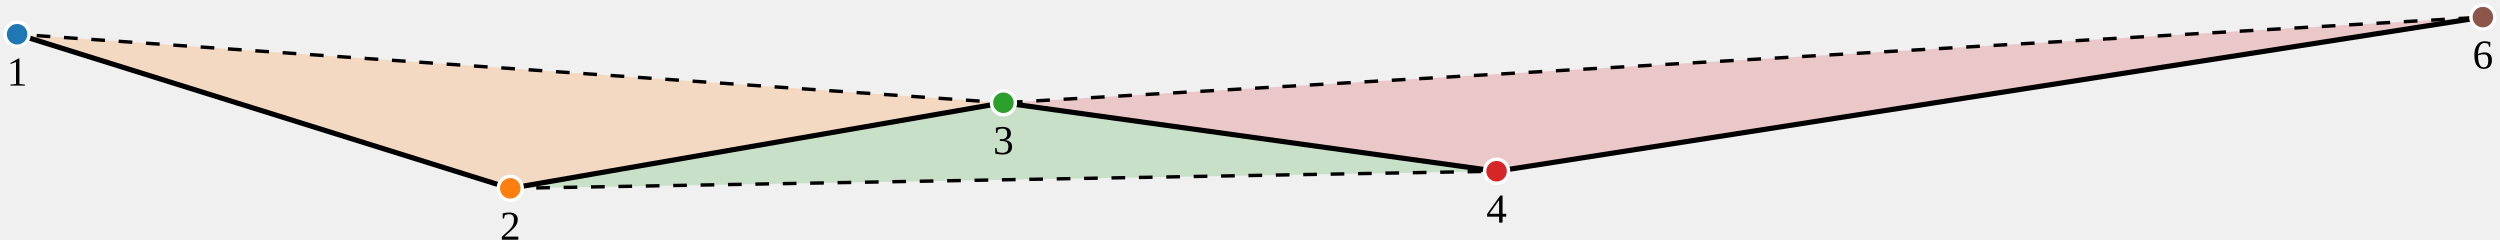
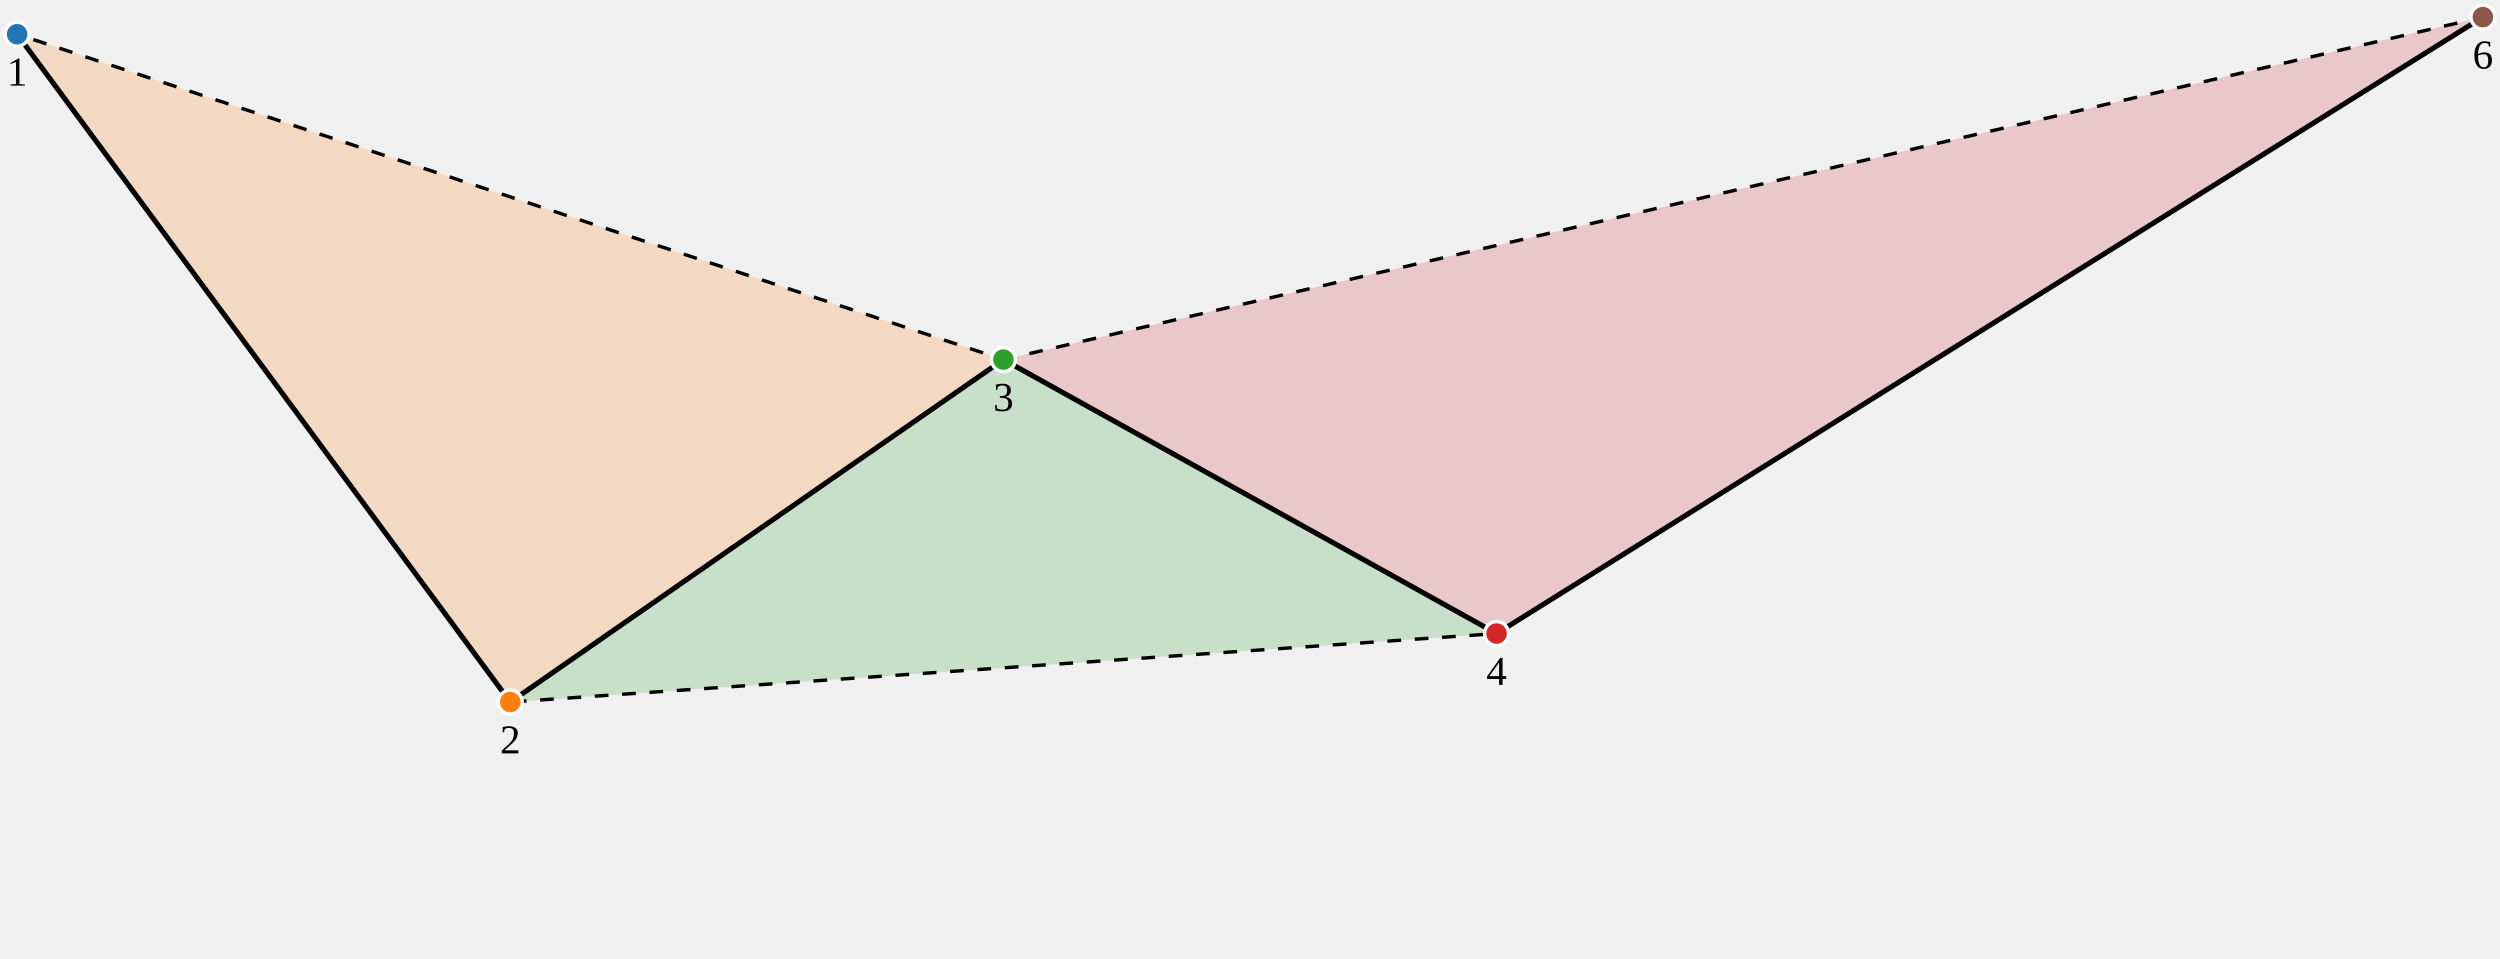
- <svg xmlns="http://www.w3.org/2000/svg" width="730" version="1.1" height="70">
+ <svg xmlns="http://www.w3.org/2000/svg" width="730" version="1.1" height="280">
  <g transform="translate(5,5)">
-     <path class="triangle" d="M288,25L432,45L720,0Z" style="fill: rgb(214, 39, 40); fill-opacity: .2; stroke-dasharray: 4,4; stroke: #000;" />
-     <path class="triangle" d="M144,50L288,25L432,45Z" style="fill: rgb(44, 160, 44); fill-opacity: .2; stroke-dasharray: 4,4; stroke: #000;" />
-     <path class="triangle" d="M0,5L144,50L288,25Z" style="fill: rgb(255, 127, 14); fill-opacity: .2; stroke-dasharray: 4,4; stroke: #000;" />
-     <path class="line" d="M0,5L144,50L288,25L432,45L720,0" style="stroke: #000; fill: none; stroke-width: 1.5px" />
+     <path class="triangle" d="M288,100L432,180L720,0Z" style="fill: rgb(214, 39, 40); fill-opacity: .2; stroke-dasharray: 4,4; stroke: #000;" />
+     <path class="triangle" d="M144,200L288,100L432,180Z" style="fill: rgb(44, 160, 44); fill-opacity: .2; stroke-dasharray: 4,4; stroke: #000;" />
+     <path class="triangle" d="M0,5L144,200L288,100Z" style="fill: rgb(255, 127, 14); fill-opacity: .2; stroke-dasharray: 4,4; stroke: #000;" />
+     <path class="line" d="M0,5L144,200L288,100L432,180L720,0" style="stroke: #000; fill: none; stroke-width: 1.5px" />
    <g transform="translate(0,5)">
      <circle r="3.5" style="fill: rgb(31, 119, 180); stroke: #fff" />
      <text y="15" text-anchor="middle">1</text>
    </g>
-     <g transform="translate(144,50)">
+     <g transform="translate(144,200)">
      <circle r="3.5" style="fill: rgb(255, 127, 14); stroke: #fff" />
      <text y="15" text-anchor="middle">2</text>
    </g>
-     <g transform="translate(288,25)">
+     <g transform="translate(288,100)">
      <circle r="3.5" style="fill: rgb(44, 160, 44); stroke: #fff" />
      <text y="15" text-anchor="middle">3</text>
    </g>
-     <g transform="translate(432,45)">
+     <g transform="translate(432,180)">
      <circle r="3.5" style="fill: rgb(214, 39, 40); stroke: #fff" />
      <text y="15" text-anchor="middle">4</text>
    </g>
    <g transform="translate(720,0)">
      <circle r="3.5" style="fill: rgb(140, 86, 75); stroke: #fff" />
      <text y="15" text-anchor="middle">6</text>
    </g>
  </g>
</svg>
